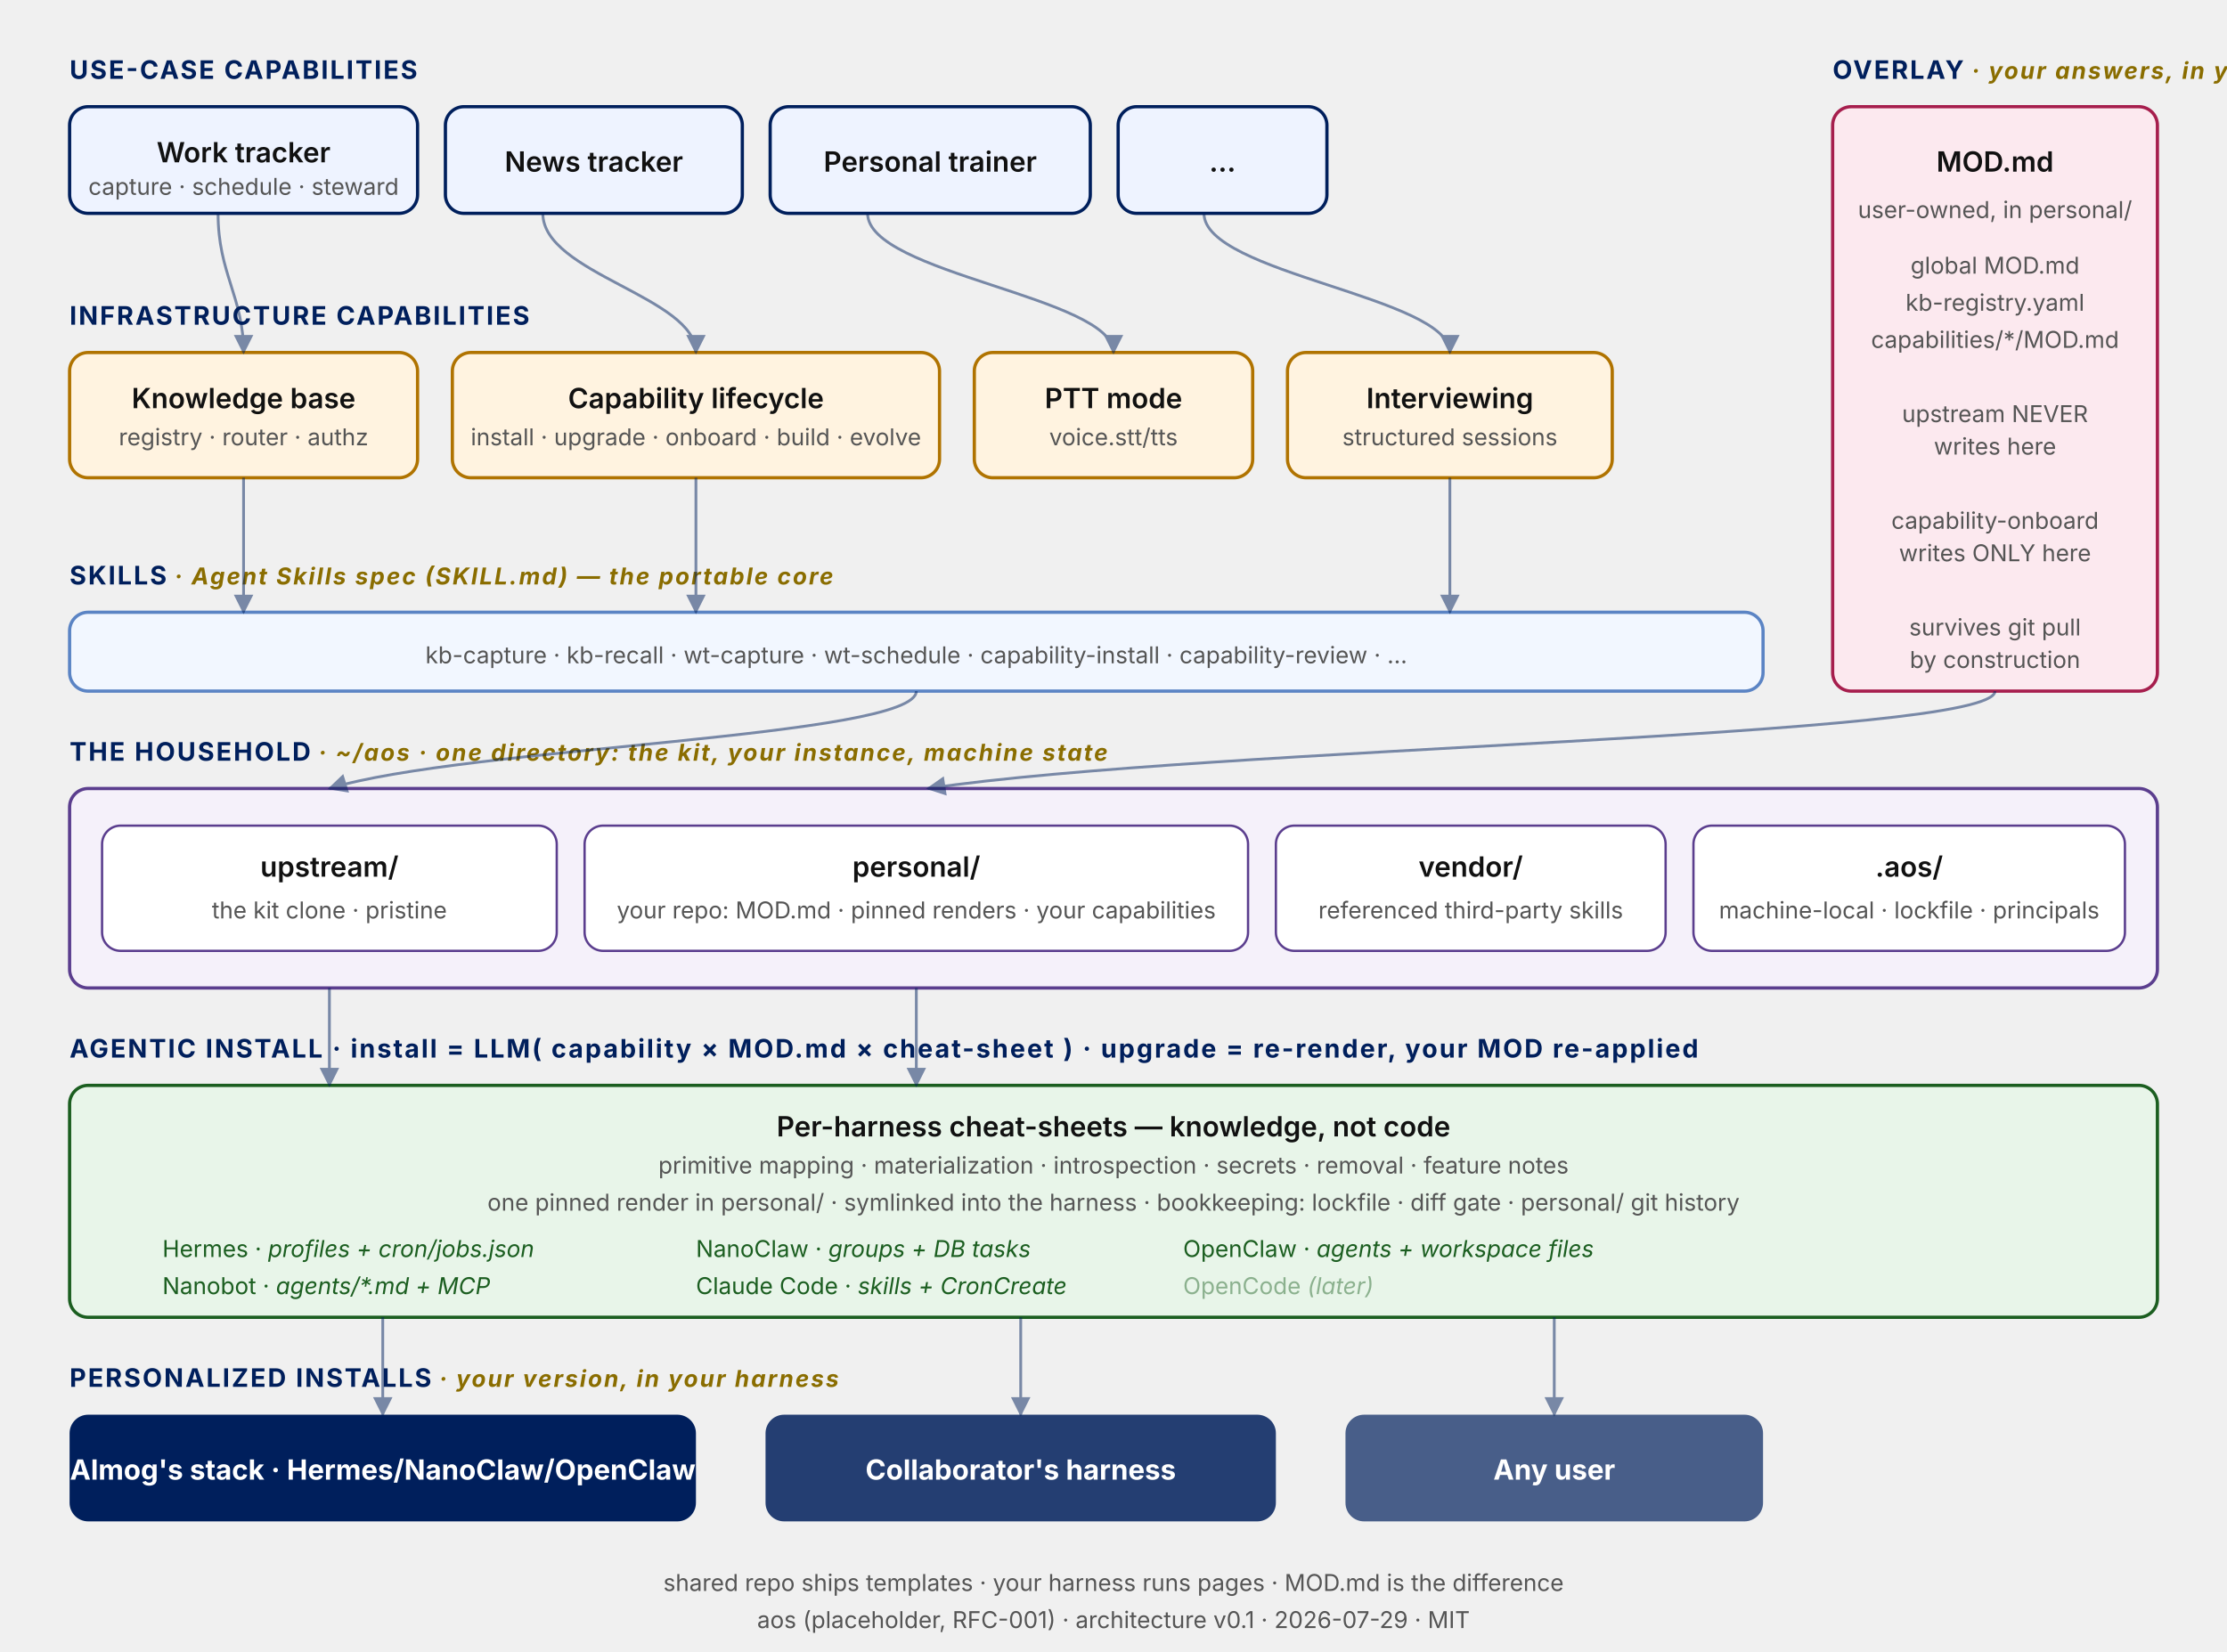
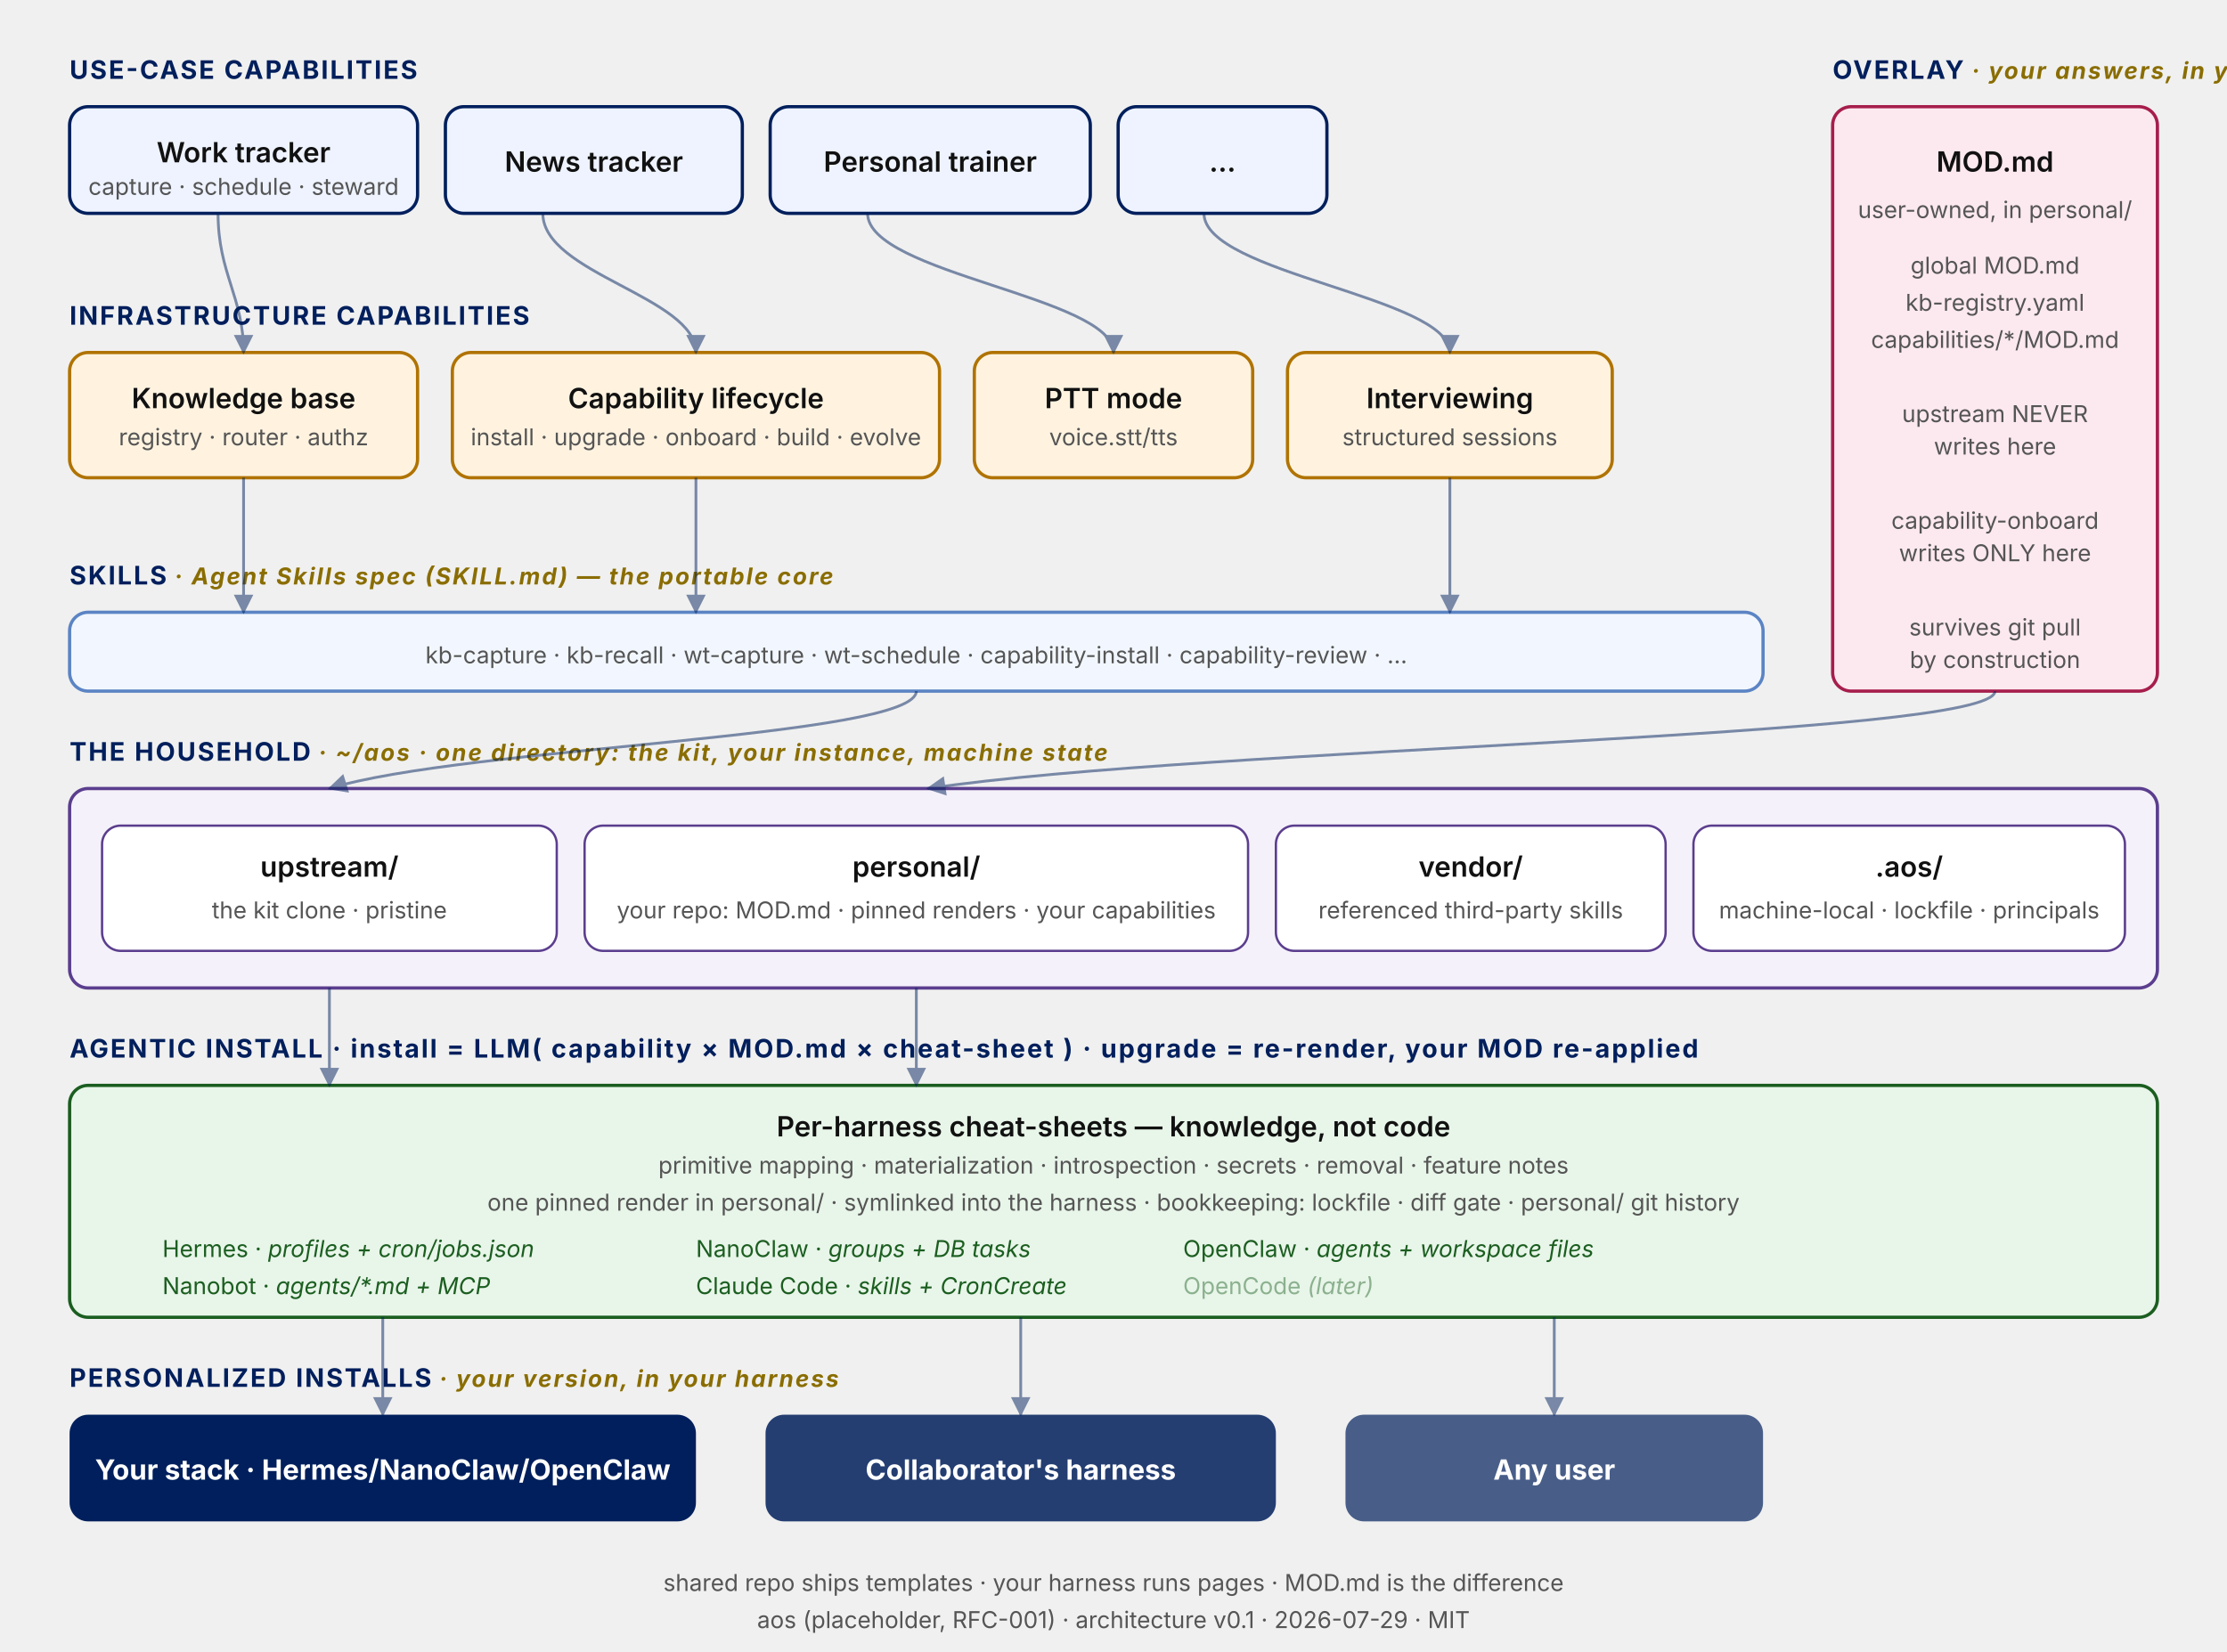
<svg xmlns="http://www.w3.org/2000/svg" viewBox="0 0 960 712" font-family="Inter, -apple-system, sans-serif">
  <defs>
    <marker id="arr" viewBox="0 0 10 10" refX="9" refY="5" markerWidth="7" markerHeight="7" orient="auto-start-reverse">
      <path d="M0,0 L10,5 L0,10 z" fill="#001F5C" />
    </marker>
    <style>
      .tier-label { font-size: 11px; font-weight: 700; fill: #001F5C; letter-spacing: 0.8px; }
      .atomic     { font-size: 10px; font-style: italic; fill: #8A6D00; }
      .box   { rx: 8; ry: 8; stroke-width: 1.4; }
      .atom  { fill: #F2F7FF; stroke: #5B84C4; }
      .mol   { fill: #FFF3E0; stroke: #B07300; }
      .org   { fill: #EEF3FF; stroke: #001F5C; }
      .mod   { fill: #FCE9EF; stroke: #A61E4D; }
      .home  { fill: #F5F1FA; stroke: #5B3E8E; }
      .cell  { fill: #FFFFFF; stroke: #5B3E8E; stroke-width: 1; }
      .adapt { fill: #E8F5E9; stroke: #1B5E20; }
      .page  { fill: #001F5C; }
      .box-t { font-size: 12px; fill: #111; text-anchor: middle; font-weight: 600; }
      .caption { font-size: 10px; fill: #555; text-anchor: middle; }
      .flow  { stroke: #001F5C; stroke-width: 1.2; fill: none; opacity: 0.5; }
      .side  { font-size: 10px; fill: #1B5E20; }
    </style>
  </defs>
  <text class="tier-label" x="30" y="34">USE-CASE CAPABILITIES <tspan class="atomic" />
  </text>
  <g>
    <rect class="box org" x="30" y="46" width="150" height="46" />
    <text class="box-t" x="105" y="70">Work tracker</text>
    <text class="caption" x="105" y="84">capture · schedule · steward</text>
    <rect class="box org" x="192" y="46" width="128" height="46" />
    <text class="box-t" x="256" y="74">News tracker</text>
    <rect class="box org" x="332" y="46" width="138" height="46" />
    <text class="box-t" x="401" y="74">Personal trainer</text>
    <rect class="box org" x="482" y="46" width="90" height="46" />
    <text class="box-t" x="527" y="74">…</text>
  </g>
  <text class="tier-label" x="30" y="140">INFRASTRUCTURE CAPABILITIES <tspan class="atomic" />
  </text>
  <g>
    <rect class="box mol" x="30" y="152" width="150" height="54" />
    <text class="box-t" x="105" y="176">Knowledge base</text>
    <text class="caption" x="105" y="192">registry · router · authz</text>
    <rect class="box mol" x="195" y="152" width="210" height="54" />
    <text class="box-t" x="300" y="176">Capability lifecycle</text>
    <text class="caption" x="300" y="192">install · upgrade · onboard · build · evolve</text>
    <rect class="box mol" x="420" y="152" width="120" height="54" />
    <text class="box-t" x="480" y="176">PTT mode</text>
    <text class="caption" x="480" y="192">voice.stt/tts</text>
    <rect class="box mol" x="555" y="152" width="140" height="54" />
    <text class="box-t" x="625" y="176">Interviewing</text>
    <text class="caption" x="625" y="192">structured sessions</text>
  </g>
  <text class="tier-label" x="30" y="252">SKILLS <tspan class="atomic">· Agent Skills spec (SKILL.md) — the portable core</tspan>
  </text>
  <rect class="box atom" x="30" y="264" width="730" height="34" />
  <text class="caption" x="395" y="286">kb-capture · kb-recall · wt-capture · wt-schedule · capability-install · capability-review · …</text>
  <g>
    <text class="tier-label" x="790" y="34">OVERLAY <tspan class="atomic">· your answers, in your own repo</tspan>
    </text>
    <rect class="box mod" x="790" y="46" width="140" height="252" />
    <text class="box-t" x="860" y="74">MOD.md</text>
    <text class="caption" x="860" y="94">user-owned, in personal/</text>
    <text class="caption" x="860" y="118">global MOD.md</text>
    <text class="caption" x="860" y="134">kb-registry.yaml</text>
    <text class="caption" x="860" y="150">capabilities/*/MOD.md</text>
    <text class="caption" x="860" y="182">upstream NEVER</text>
    <text class="caption" x="860" y="196">writes here</text>
    <text class="caption" x="860" y="228">capability-onboard</text>
    <text class="caption" x="860" y="242">writes ONLY here</text>
    <text class="caption" x="860" y="274">survives git pull</text>
    <text class="caption" x="860" y="288">by construction</text>
  </g>
  <text class="tier-label" x="30" y="328">THE HOUSEHOLD <tspan class="atomic">· ~/aos · one directory: the kit, your instance, machine state</tspan>
  </text>
  <rect class="box home" x="30" y="340" width="900" height="86" />
  <g>
    <rect class="box cell" x="44" y="356" width="196" height="54" />
    <text class="box-t" x="142" y="378">upstream/</text>
    <text class="caption" x="142" y="396">the kit clone · pristine</text>
    <rect class="box cell" x="252" y="356" width="286" height="54" />
    <text class="box-t" x="395" y="378">personal/</text>
    <text class="caption" x="395" y="396">your repo: MOD.md · pinned renders · your capabilities</text>
    <rect class="box cell" x="550" y="356" width="168" height="54" />
    <text class="box-t" x="634" y="378">vendor/</text>
    <text class="caption" x="634" y="396">referenced third-party skills</text>
    <rect class="box cell" x="730" y="356" width="186" height="54" />
    <text class="box-t" x="823" y="378">.aos/</text>
    <text class="caption" x="823" y="396">machine-local · lockfile · principals</text>
  </g>
  <text class="tier-label" x="30" y="456">AGENTIC INSTALL · install = LLM( capability × MOD.md × cheat-sheet ) · upgrade = re-render, your MOD re-applied</text>
  <rect class="box adapt" x="30" y="468" width="900" height="100" />
  <text class="box-t" x="480" y="490" font-size="13">Per-harness cheat-sheets — knowledge, not code</text>
  <text class="caption" x="480" y="506">primitive mapping · materialization · introspection · secrets · removal · feature notes</text>
  <text class="caption" x="480" y="522">one pinned render in personal/ · symlinked into the harness · bookkeeping: lockfile · diff gate · personal/ git history</text>
  <g transform="translate(70, 530)">
    <text class="side" x="0" y="12">Hermes · <tspan font-style="italic">profiles + cron/jobs.json</tspan>
    </text>
    <text class="side" x="230" y="12">NanoClaw · <tspan font-style="italic">groups + DB tasks</tspan>
    </text>
    <text class="side" x="440" y="12">OpenClaw · <tspan font-style="italic">agents + workspace files</tspan>
    </text>
    <text class="side" x="0" y="28">Nanobot · <tspan font-style="italic">agents/*.md + MCP</tspan>
    </text>
    <text class="side" x="230" y="28">Claude Code · <tspan font-style="italic">skills + CronCreate</tspan>
    </text>
    <text class="side" x="440" y="28" opacity="0.45">OpenCode <tspan font-style="italic">(later)</tspan>
    </text>
  </g>
  <text class="tier-label" x="30" y="598">PERSONALIZED INSTALLS <tspan class="atomic">· your version, in your harness</tspan>
  </text>
  <g>
    <rect class="box page" x="30" y="610" width="270" height="46" rx="23" />
-     <text x="165" y="638" font-size="12" fill="white" text-anchor="middle" font-weight="700">Almog's stack · Hermes/NanoClaw/OpenClaw</text>
+     <text x="165" y="638" font-size="12" fill="white" text-anchor="middle" font-weight="700">Your stack · Hermes/NanoClaw/OpenClaw</text>
    <rect class="box page" x="330" y="610" width="220" height="46" rx="23" opacity="0.85" />
    <text x="440" y="638" font-size="12" fill="white" text-anchor="middle" font-weight="700">Collaborator's harness</text>
    <rect class="box page" x="580" y="610" width="180" height="46" rx="23" opacity="0.7" />
    <text x="670" y="638" font-size="12" fill="white" text-anchor="middle" font-weight="700">Any user</text>
  </g>
  <path class="flow" d="M94 92 C 94 118, 105 128, 105 152" marker-end="url(#arr)" />
  <path class="flow" d="M234 92 C 234 118, 300 128, 300 152" marker-end="url(#arr)" />
  <path class="flow" d="M374 92 C 374 118, 480 128, 480 152" marker-end="url(#arr)" />
  <path class="flow" d="M519 92 C 519 118, 625 128, 625 152" marker-end="url(#arr)" />
  <path class="flow" d="M105 206 L 105 264" marker-end="url(#arr)" />
  <path class="flow" d="M300 206 L 300 264" marker-end="url(#arr)" />
  <path class="flow" d="M625 206 L 625 264" marker-end="url(#arr)" />
  <path class="flow" d="M395 298 C 395 318, 200 322, 142 340" marker-end="url(#arr)" />
  <path class="flow" d="M860 298 C 860 318, 520 322, 400 340" marker-end="url(#arr)" />
  <path class="flow" d="M142 426 L 142 468" marker-end="url(#arr)" />
  <path class="flow" d="M395 426 L 395 468" marker-end="url(#arr)" />
  <path class="flow" d="M165 568 L 165 610" marker-end="url(#arr)" />
  <path class="flow" d="M440 568 L 440 610" marker-end="url(#arr)" />
  <path class="flow" d="M670 568 L 670 610" marker-end="url(#arr)" />
  <text x="480" y="686" class="caption">shared repo ships templates · your harness runs pages · MOD.md is the difference</text>
  <text x="480" y="702" class="caption">aos (placeholder, RFC-001) · architecture v0.1 · 2026-07-29 · MIT</text>
</svg>
